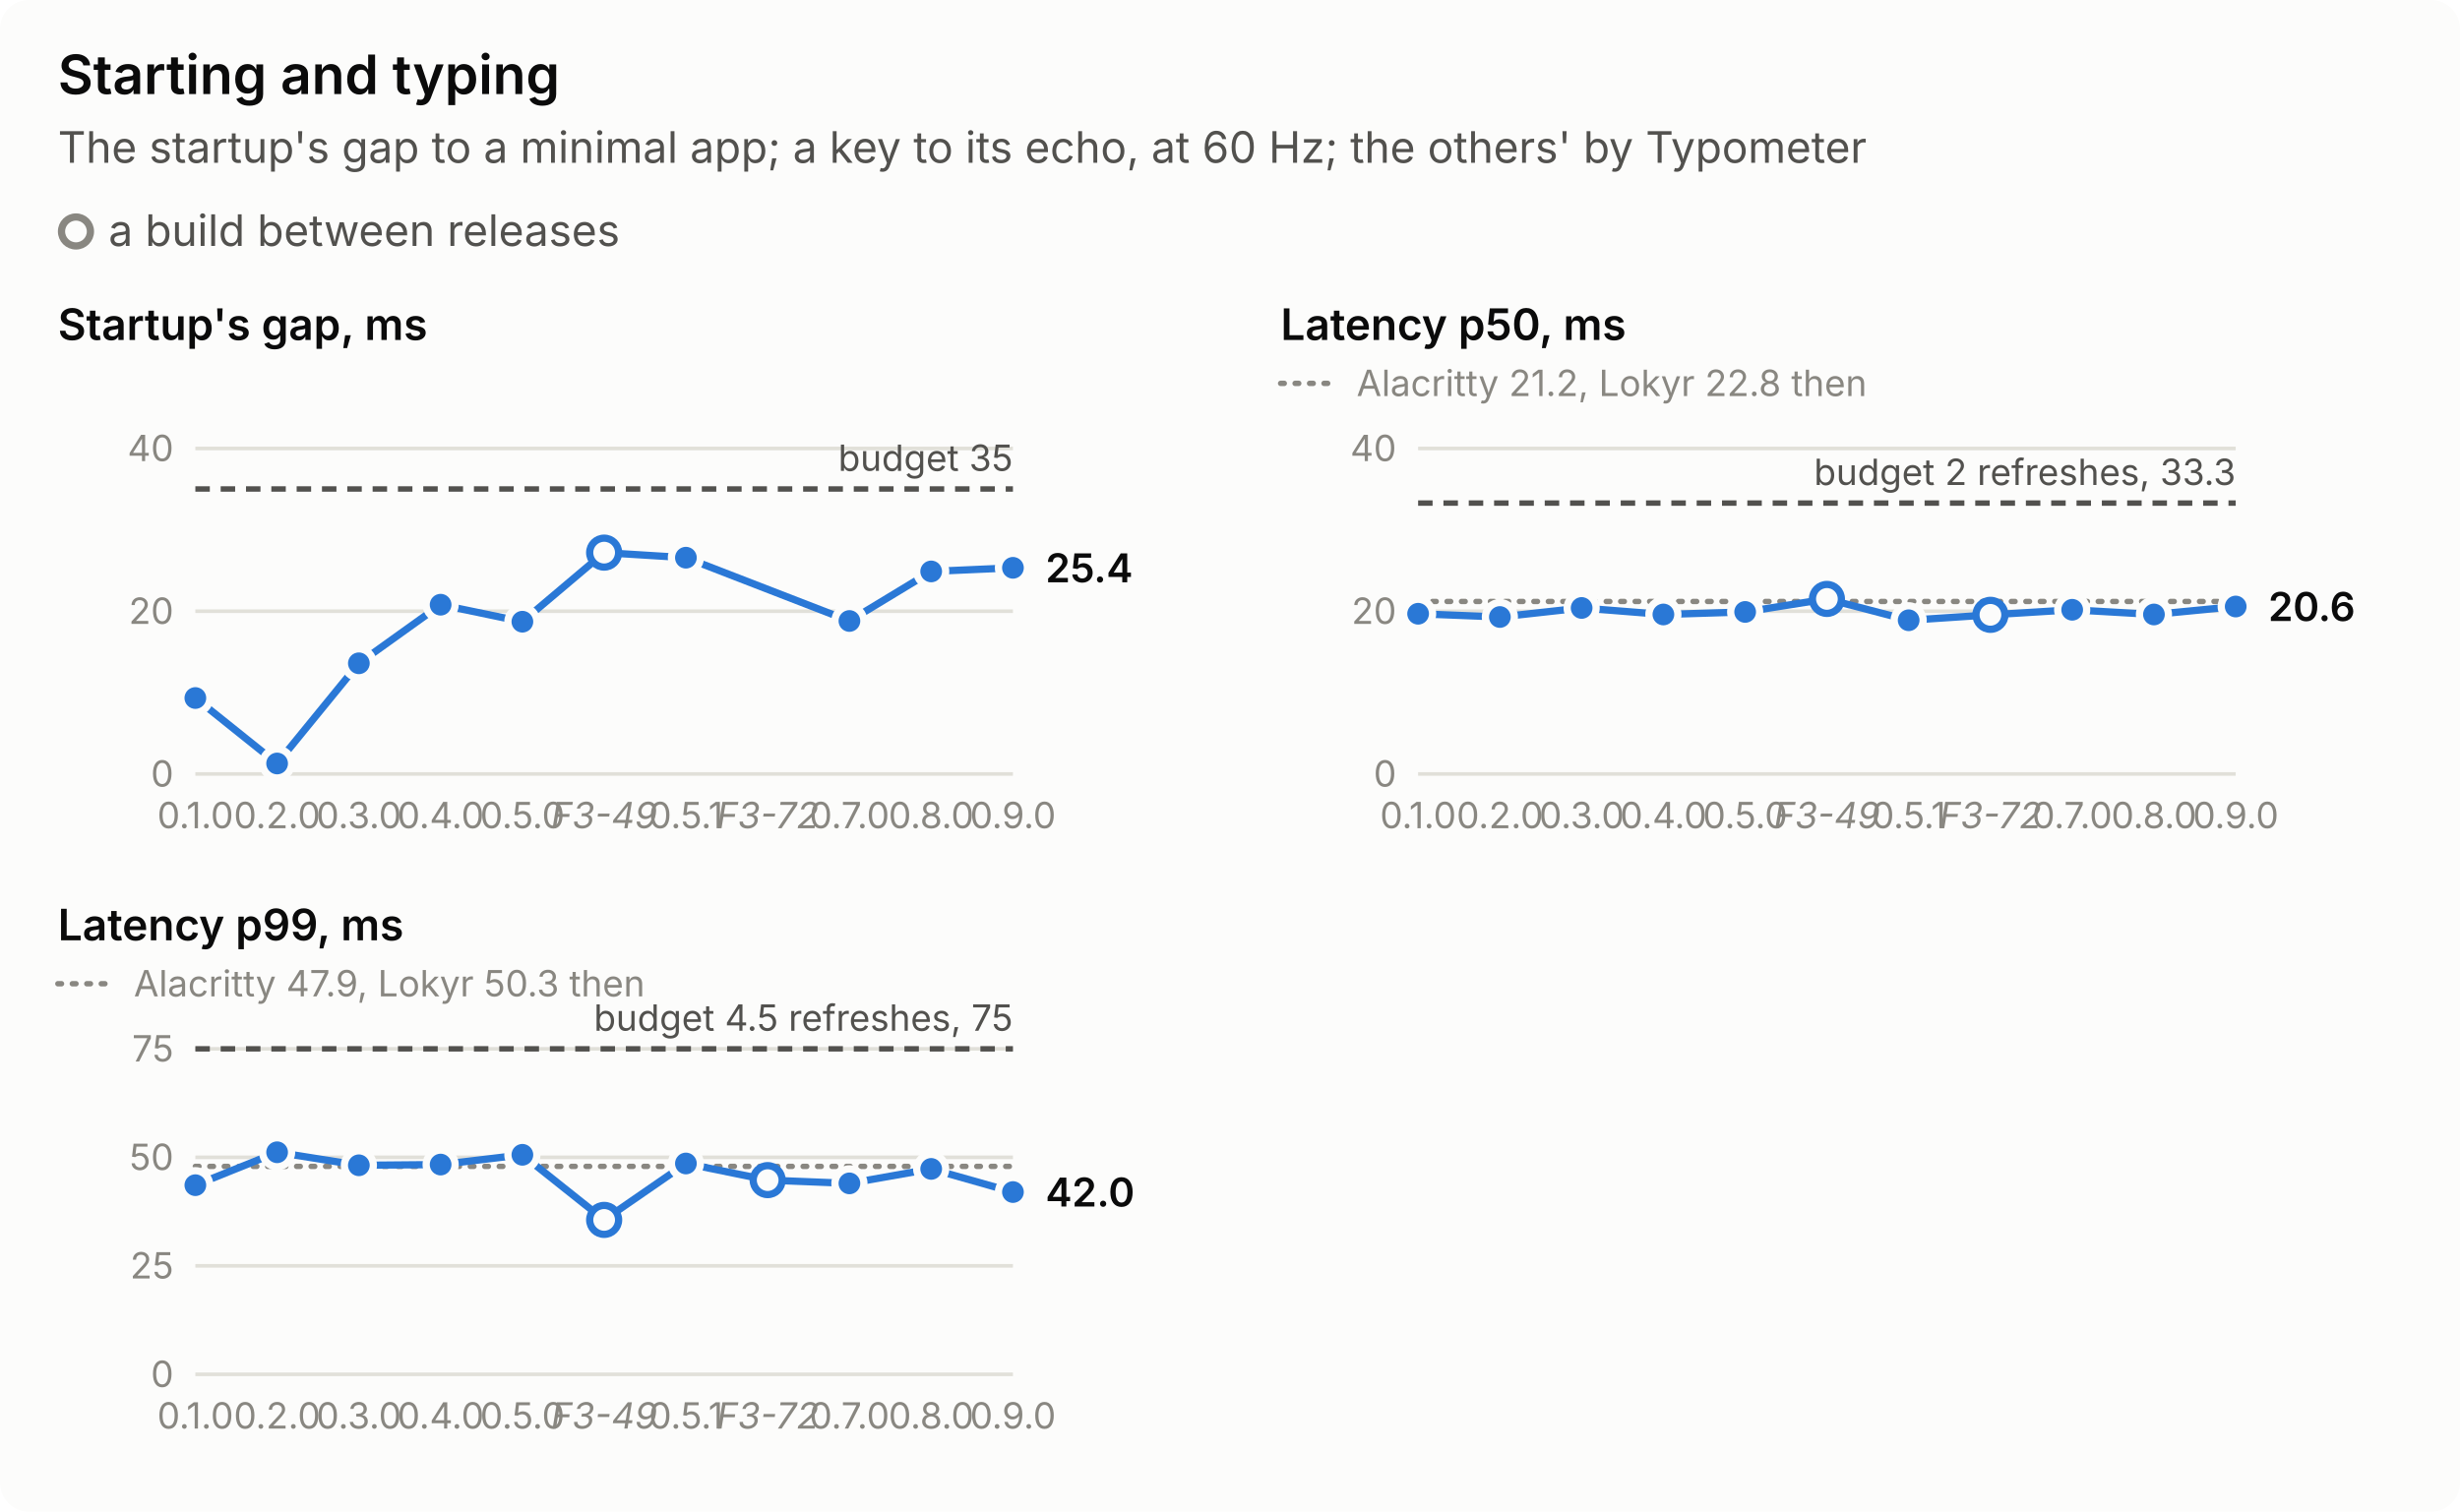
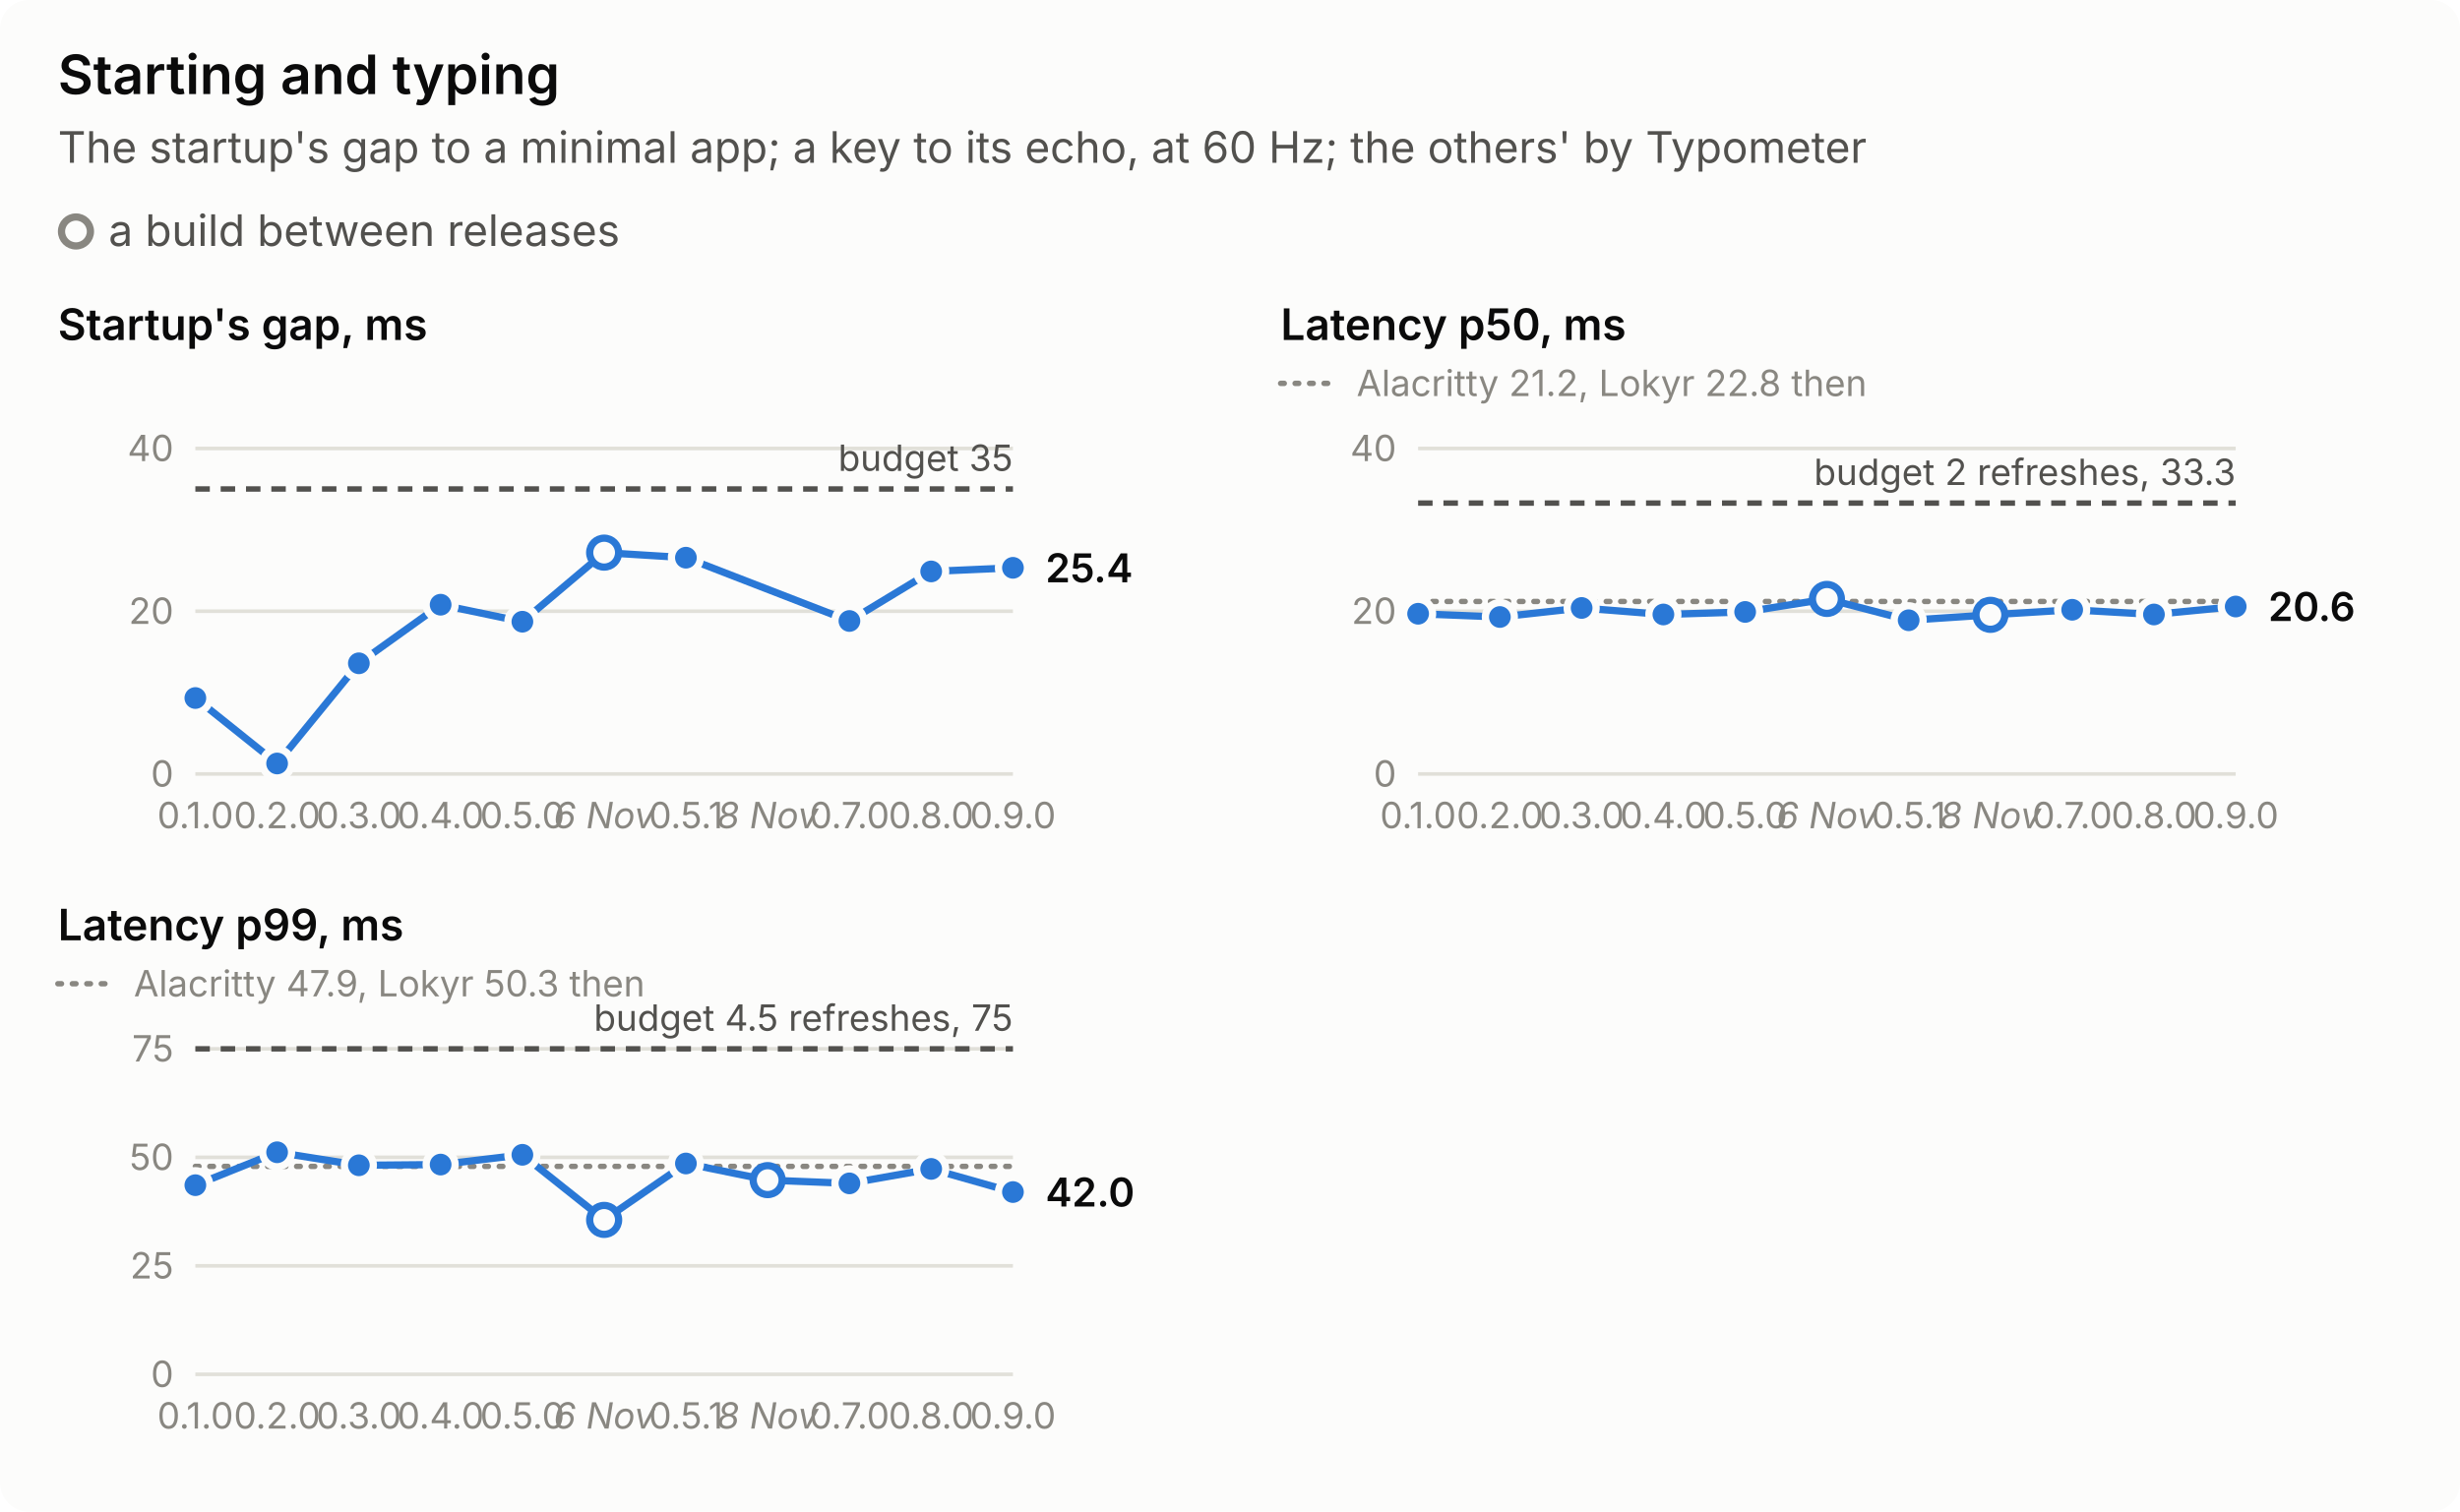
<svg xmlns="http://www.w3.org/2000/svg" width="680" height="418" viewBox="0 0 680 418" role="img" aria-label="Starting and typing">
  <style>
  .surface { fill: #fcfcfb; }
  .primary { fill: #0b0b0b; }
  .secondary { fill: #52514e; }
  .muted { fill: #898781; }
  .grid { stroke: #e1e0d9; }
  .base { stroke: #c3c2b7; }
  .accent { fill: #2a78d6; }
  .context { fill: #898781; }
  .accent-line { stroke: #2a78d6; }
  .context-line { stroke: #898781; }
  .second { fill: #eb6834; }
  .second-line { stroke: #eb6834; }
  .ring { stroke: #fcfcfb; }
  .budget { stroke: #52514e; }
  text { font-family: system-ui, -apple-system, "Segoe UI", sans-serif; }
  .tick { font-variant-numeric: tabular-nums; }
  @media (prefers-color-scheme: dark) {
    .surface { fill: #1a1a19; }
    .primary { fill: #f0efec; }
    .secondary { fill: #c3c2b7; }
    .muted { fill: #898781; }
    .grid { stroke: #2c2c2a; }
    .base { stroke: #383835; }
    .accent { fill: #3987e5; }
    .context { fill: #6f6e69; }
    .accent-line { stroke: #3987e5; }
    .context-line { stroke: #6f6e69; }
    .second { fill: #d95926; }
    .second-line { stroke: #d95926; }
    .ring { stroke: #1a1a19; }
    .budget { stroke: #c3c2b7; }
  }
</style>
  <rect class="surface" width="680" height="418" rx="8" />
  <text class="primary" x="16" y="26" font-size="15" font-weight="600">Starting and typing</text>
  <text class="secondary" x="16" y="45" font-size="12">The startup's gap to a minimal app; a key to its echo, at 60 Hz; the others' by Typometer</text>
  <circle class="surface context-line" cx="21" cy="64" r="4" stroke-width="2" />
  <text class="secondary" x="30" y="68" font-size="12">a build between releases</text>
  <text class="primary" x="16.0" y="94" font-size="12" font-weight="600">Startup's gap, ms</text>
  <line class="grid" x1="54.0" y1="214.0" x2="280.0" y2="214.0" stroke-width="1" />
  <text class="muted tick" x="48.0" y="217.5" font-size="10" text-anchor="end">0</text>
  <line class="grid" x1="54.0" y1="169.0" x2="280.0" y2="169.0" stroke-width="1" />
  <text class="muted tick" x="48.0" y="172.5" font-size="10" text-anchor="end">20</text>
  <line class="grid" x1="54.0" y1="124.0" x2="280.0" y2="124.0" stroke-width="1" />
  <text class="muted tick" x="48.0" y="127.5" font-size="10" text-anchor="end">40</text>
  <text class="muted" x="54.0" y="229.0" font-size="10" text-anchor="middle">0.1.0</text>
  <text class="muted" x="76.6" y="229.0" font-size="10" text-anchor="middle">0.2.0</text>
  <text class="muted" x="99.2" y="229.0" font-size="10" text-anchor="middle">0.3.0</text>
  <text class="muted" x="121.8" y="229.0" font-size="10" text-anchor="middle">0.4.0</text>
  <text class="muted" x="144.4" y="229.0" font-size="10" text-anchor="middle">0.5.0</text>
-   <text class="muted" x="167.0" y="229.0" font-size="10" text-anchor="middle" font-style="italic">F3-49</text>
+   <text class="muted" x="167.0" y="229.0" font-size="10" text-anchor="middle" font-style="italic">6 Nov</text>
  <text class="muted" x="189.6" y="229.0" font-size="10" text-anchor="middle">0.5.1</text>
-   <text class="muted" x="212.2" y="229.0" font-size="10" text-anchor="middle" font-style="italic">F3-72</text>
+   <text class="muted" x="212.2" y="229.0" font-size="10" text-anchor="middle" font-style="italic">8 Nov</text>
  <text class="muted" x="234.8" y="229.0" font-size="10" text-anchor="middle">0.7.0</text>
  <text class="muted" x="257.4" y="229.0" font-size="10" text-anchor="middle">0.8.0</text>
  <text class="muted" x="280.0" y="229.0" font-size="10" text-anchor="middle">0.9.0</text>
  <line class="budget" x1="54.0" y1="135.2" x2="280.0" y2="135.2" stroke-width="1.5" stroke-dasharray="4 3" />
  <text class="secondary" x="280.0" y="130.2" font-size="10" text-anchor="end">budget 35</text>
  <line class="accent-line" x1="54.0" y1="193.0" x2="76.6" y2="211.1" stroke-width="2" stroke-linecap="round" />
  <line class="accent-line" x1="76.6" y1="211.1" x2="99.2" y2="183.4" stroke-width="2" stroke-linecap="round" />
  <line class="accent-line" x1="99.2" y1="183.4" x2="121.8" y2="167.2" stroke-width="2" stroke-linecap="round" />
  <line class="accent-line" x1="121.8" y1="167.2" x2="144.4" y2="171.9" stroke-width="2" stroke-linecap="round" />
  <line class="accent-line" x1="144.4" y1="171.9" x2="167.0" y2="152.8" stroke-width="2" stroke-linecap="round" />
  <line class="accent-line" x1="167.0" y1="152.8" x2="189.6" y2="154.2" stroke-width="2" stroke-linecap="round" />
  <line class="accent-line" x1="189.6" y1="154.2" x2="234.8" y2="171.7" stroke-width="2" stroke-linecap="round" />
  <line class="accent-line" x1="234.8" y1="171.7" x2="257.4" y2="158.0" stroke-width="2" stroke-linecap="round" />
  <line class="accent-line" x1="257.4" y1="158.0" x2="280.0" y2="157.0" stroke-width="2" stroke-linecap="round" />
  <circle class="accent ring" cx="54.0" cy="193.0" r="4" stroke-width="2" />
  <circle class="accent ring" cx="76.6" cy="211.1" r="4" stroke-width="2" />
  <circle class="accent ring" cx="99.2" cy="183.4" r="4" stroke-width="2" />
  <circle class="accent ring" cx="121.8" cy="167.2" r="4" stroke-width="2" />
  <circle class="accent ring" cx="144.4" cy="171.9" r="4" stroke-width="2" />
  <circle class="surface accent-line" cx="167.0" cy="152.8" r="4" stroke-width="2" />
  <circle class="accent ring" cx="189.6" cy="154.2" r="4" stroke-width="2" />
  <circle class="accent ring" cx="234.8" cy="171.7" r="4" stroke-width="2" />
  <circle class="accent ring" cx="257.4" cy="158.0" r="4" stroke-width="2" />
  <circle class="accent ring" cx="280.0" cy="157.0" r="4" stroke-width="2" />
  <text class="primary tick" x="289.0" y="161.0" font-size="11" font-weight="600">25.4</text>
  <text class="primary" x="354.0" y="94" font-size="12" font-weight="600">Latency p50, ms</text>
  <line class="grid" x1="392.0" y1="214.0" x2="618.0" y2="214.0" stroke-width="1" />
  <text class="muted tick" x="386.0" y="217.5" font-size="10" text-anchor="end">0</text>
  <line class="grid" x1="392.0" y1="169.0" x2="618.0" y2="169.0" stroke-width="1" />
  <text class="muted tick" x="386.0" y="172.5" font-size="10" text-anchor="end">20</text>
  <line class="grid" x1="392.0" y1="124.0" x2="618.0" y2="124.0" stroke-width="1" />
  <text class="muted tick" x="386.0" y="127.5" font-size="10" text-anchor="end">40</text>
  <text class="muted" x="392.0" y="229.0" font-size="10" text-anchor="middle">0.1.0</text>
  <text class="muted" x="414.6" y="229.0" font-size="10" text-anchor="middle">0.2.0</text>
  <text class="muted" x="437.2" y="229.0" font-size="10" text-anchor="middle">0.3.0</text>
  <text class="muted" x="459.8" y="229.0" font-size="10" text-anchor="middle">0.4.0</text>
  <text class="muted" x="482.4" y="229.0" font-size="10" text-anchor="middle">0.5.0</text>
-   <text class="muted" x="505.0" y="229.0" font-size="10" text-anchor="middle" font-style="italic">F3-49</text>
+   <text class="muted" x="505.0" y="229.0" font-size="10" text-anchor="middle" font-style="italic">6 Nov</text>
  <text class="muted" x="527.6" y="229.0" font-size="10" text-anchor="middle">0.5.1</text>
-   <text class="muted" x="550.2" y="229.0" font-size="10" text-anchor="middle" font-style="italic">F3-72</text>
+   <text class="muted" x="550.2" y="229.0" font-size="10" text-anchor="middle" font-style="italic">8 Nov</text>
  <text class="muted" x="572.8" y="229.0" font-size="10" text-anchor="middle">0.7.0</text>
  <text class="muted" x="595.4" y="229.0" font-size="10" text-anchor="middle">0.8.0</text>
  <text class="muted" x="618.0" y="229.0" font-size="10" text-anchor="middle">0.9.0</text>
  <line class="budget" x1="392.0" y1="139.1" x2="618.0" y2="139.1" stroke-width="1.5" stroke-dasharray="4 3" />
  <text class="secondary" x="618.0" y="134.1" font-size="10" text-anchor="end">budget 2 refreshes, 33.3</text>
  <line class="context-line" x1="392.0" y1="166.3" x2="618.0" y2="166.3" stroke-width="1.5" stroke-dasharray="1 3" stroke-linecap="round" />
  <line class="context-line" x1="354.0" y1="106.0" x2="369.0" y2="106.0" stroke-width="1.5" stroke-dasharray="1 3" stroke-linecap="round" />
  <text class="muted" x="375.0" y="109.5" font-size="10">Alacritty 21.2, Lokyr 22.8 then</text>
  <line class="accent-line" x1="392.0" y1="169.7" x2="414.6" y2="170.6" stroke-width="2" stroke-linecap="round" />
  <line class="accent-line" x1="414.6" y1="170.6" x2="437.2" y2="168.1" stroke-width="2" stroke-linecap="round" />
  <line class="accent-line" x1="437.2" y1="168.1" x2="459.8" y2="169.9" stroke-width="2" stroke-linecap="round" />
  <line class="accent-line" x1="459.8" y1="169.9" x2="482.4" y2="169.2" stroke-width="2" stroke-linecap="round" />
  <line class="accent-line" x1="482.4" y1="169.2" x2="505.0" y2="165.6" stroke-width="2" stroke-linecap="round" />
  <line class="accent-line" x1="505.0" y1="165.6" x2="527.6" y2="171.5" stroke-width="2" stroke-linecap="round" />
  <line class="accent-line" x1="527.6" y1="171.5" x2="550.2" y2="170.0" stroke-width="2" stroke-linecap="round" />
  <line class="accent-line" x1="550.2" y1="170.0" x2="572.8" y2="168.6" stroke-width="2" stroke-linecap="round" />
  <line class="accent-line" x1="572.8" y1="168.6" x2="595.4" y2="169.9" stroke-width="2" stroke-linecap="round" />
  <line class="accent-line" x1="595.4" y1="169.9" x2="618.0" y2="167.7" stroke-width="2" stroke-linecap="round" />
  <circle class="accent ring" cx="392.0" cy="169.7" r="4" stroke-width="2" />
  <circle class="accent ring" cx="414.6" cy="170.6" r="4" stroke-width="2" />
  <circle class="accent ring" cx="437.2" cy="168.1" r="4" stroke-width="2" />
  <circle class="accent ring" cx="459.8" cy="169.9" r="4" stroke-width="2" />
  <circle class="accent ring" cx="482.4" cy="169.2" r="4" stroke-width="2" />
  <circle class="surface accent-line" cx="505.0" cy="165.6" r="4" stroke-width="2" />
  <circle class="accent ring" cx="527.6" cy="171.5" r="4" stroke-width="2" />
  <circle class="surface accent-line" cx="550.2" cy="170.0" r="4" stroke-width="2" />
  <circle class="accent ring" cx="572.8" cy="168.6" r="4" stroke-width="2" />
  <circle class="accent ring" cx="595.4" cy="169.9" r="4" stroke-width="2" />
  <circle class="accent ring" cx="618.0" cy="167.7" r="4" stroke-width="2" />
  <text class="primary tick" x="627.0" y="171.7" font-size="11" font-weight="600">20.6</text>
  <text class="primary" x="16.0" y="260" font-size="12" font-weight="600">Latency p99, ms</text>
  <line class="grid" x1="54.0" y1="380.0" x2="280.0" y2="380.0" stroke-width="1" />
  <text class="muted tick" x="48.0" y="383.5" font-size="10" text-anchor="end">0</text>
  <line class="grid" x1="54.0" y1="350.0" x2="280.0" y2="350.0" stroke-width="1" />
  <text class="muted tick" x="48.0" y="353.5" font-size="10" text-anchor="end">25</text>
  <line class="grid" x1="54.0" y1="320.0" x2="280.0" y2="320.0" stroke-width="1" />
  <text class="muted tick" x="48.0" y="323.5" font-size="10" text-anchor="end">50</text>
  <line class="grid" x1="54.0" y1="290.0" x2="280.0" y2="290.0" stroke-width="1" />
  <text class="muted tick" x="48.0" y="293.5" font-size="10" text-anchor="end">75</text>
  <text class="muted" x="54.0" y="395.0" font-size="10" text-anchor="middle">0.1.0</text>
  <text class="muted" x="76.6" y="395.0" font-size="10" text-anchor="middle">0.2.0</text>
  <text class="muted" x="99.2" y="395.0" font-size="10" text-anchor="middle">0.3.0</text>
  <text class="muted" x="121.8" y="395.0" font-size="10" text-anchor="middle">0.4.0</text>
  <text class="muted" x="144.4" y="395.0" font-size="10" text-anchor="middle">0.5.0</text>
-   <text class="muted" x="167.0" y="395.0" font-size="10" text-anchor="middle" font-style="italic">F3-49</text>
+   <text class="muted" x="167.0" y="395.0" font-size="10" text-anchor="middle" font-style="italic">6 Nov</text>
  <text class="muted" x="189.6" y="395.0" font-size="10" text-anchor="middle">0.5.1</text>
-   <text class="muted" x="212.2" y="395.0" font-size="10" text-anchor="middle" font-style="italic">F3-72</text>
+   <text class="muted" x="212.2" y="395.0" font-size="10" text-anchor="middle" font-style="italic">8 Nov</text>
  <text class="muted" x="234.8" y="395.0" font-size="10" text-anchor="middle">0.7.0</text>
  <text class="muted" x="257.4" y="395.0" font-size="10" text-anchor="middle">0.8.0</text>
  <text class="muted" x="280.0" y="395.0" font-size="10" text-anchor="middle">0.9.0</text>
  <line class="budget" x1="54.0" y1="290.0" x2="280.0" y2="290.0" stroke-width="1.5" stroke-dasharray="4 3" />
  <text class="secondary" x="280.0" y="285.0" font-size="10" text-anchor="end">budget 4.5 refreshes, 75</text>
  <line class="context-line" x1="54.0" y1="322.5" x2="280.0" y2="322.5" stroke-width="1.5" stroke-dasharray="1 3" stroke-linecap="round" />
  <line class="context-line" x1="16.0" y1="272.0" x2="31.0" y2="272.0" stroke-width="1.5" stroke-dasharray="1 3" stroke-linecap="round" />
  <text class="muted" x="37.0" y="275.5" font-size="10">Alacritty 47.9, Lokyr 50.3 then</text>
  <line class="accent-line" x1="54.0" y1="327.7" x2="76.6" y2="318.6" stroke-width="2" stroke-linecap="round" />
  <line class="accent-line" x1="76.6" y1="318.6" x2="99.2" y2="322.2" stroke-width="2" stroke-linecap="round" />
  <line class="accent-line" x1="99.2" y1="322.2" x2="121.8" y2="322.0" stroke-width="2" stroke-linecap="round" />
  <line class="accent-line" x1="121.8" y1="322.0" x2="144.4" y2="319.3" stroke-width="2" stroke-linecap="round" />
  <line class="accent-line" x1="144.4" y1="319.3" x2="167.0" y2="337.3" stroke-width="2" stroke-linecap="round" />
  <line class="accent-line" x1="167.0" y1="337.3" x2="189.6" y2="321.7" stroke-width="2" stroke-linecap="round" />
  <line class="accent-line" x1="189.6" y1="321.7" x2="212.2" y2="326.3" stroke-width="2" stroke-linecap="round" />
  <line class="accent-line" x1="212.2" y1="326.3" x2="234.8" y2="327.2" stroke-width="2" stroke-linecap="round" />
  <line class="accent-line" x1="234.8" y1="327.2" x2="257.4" y2="323.2" stroke-width="2" stroke-linecap="round" />
  <line class="accent-line" x1="257.4" y1="323.2" x2="280.0" y2="329.6" stroke-width="2" stroke-linecap="round" />
  <circle class="accent ring" cx="54.0" cy="327.7" r="4" stroke-width="2" />
  <circle class="accent ring" cx="76.6" cy="318.6" r="4" stroke-width="2" />
  <circle class="accent ring" cx="99.2" cy="322.2" r="4" stroke-width="2" />
  <circle class="accent ring" cx="121.8" cy="322.0" r="4" stroke-width="2" />
  <circle class="accent ring" cx="144.4" cy="319.3" r="4" stroke-width="2" />
  <circle class="surface accent-line" cx="167.0" cy="337.3" r="4" stroke-width="2" />
  <circle class="accent ring" cx="189.6" cy="321.7" r="4" stroke-width="2" />
  <circle class="surface accent-line" cx="212.2" cy="326.3" r="4" stroke-width="2" />
  <circle class="accent ring" cx="234.8" cy="327.2" r="4" stroke-width="2" />
  <circle class="accent ring" cx="257.4" cy="323.2" r="4" stroke-width="2" />
  <circle class="accent ring" cx="280.0" cy="329.6" r="4" stroke-width="2" />
  <text class="primary tick" x="289.0" y="333.6" font-size="11" font-weight="600">42.0</text>
</svg>
